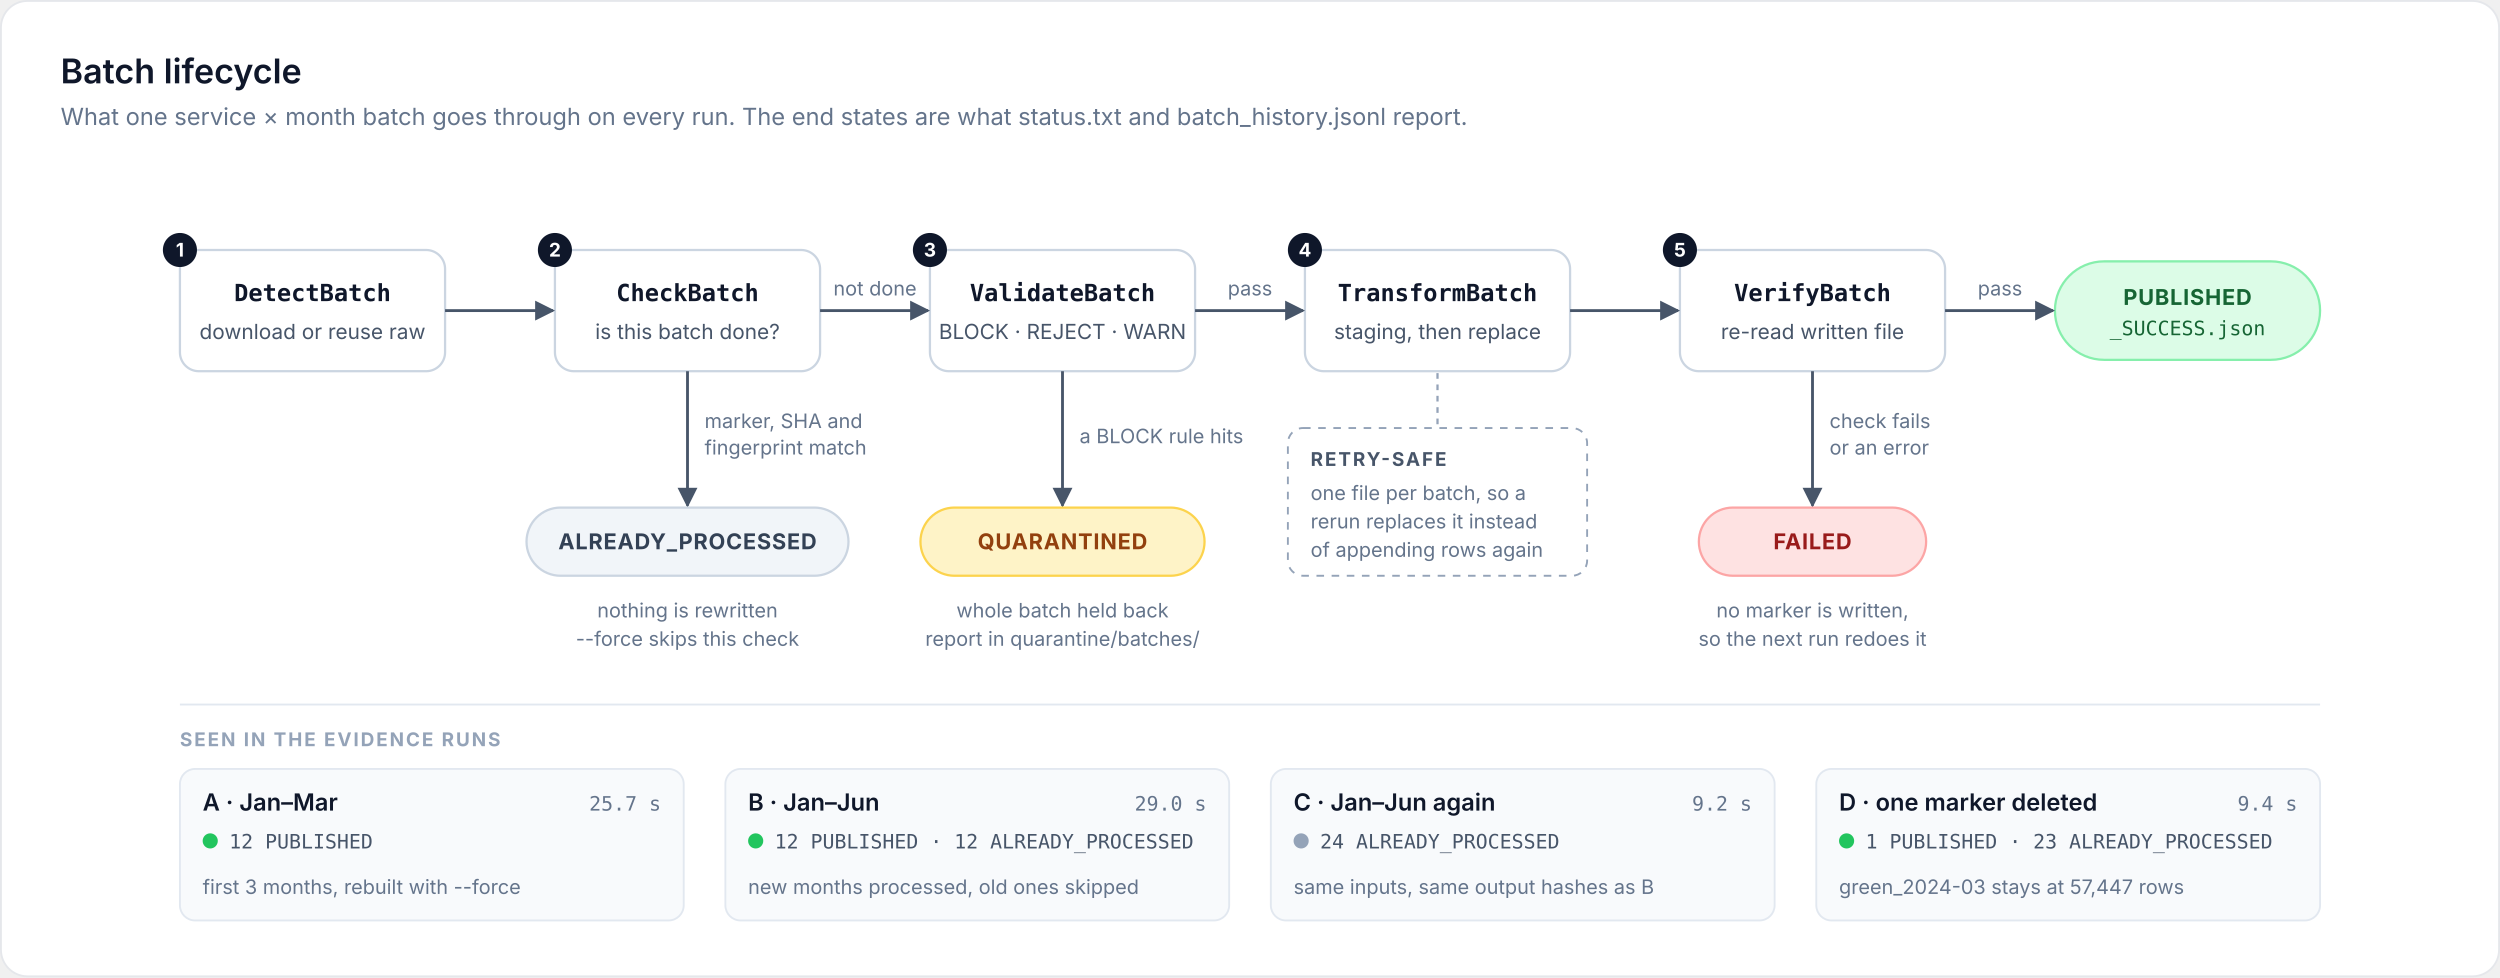
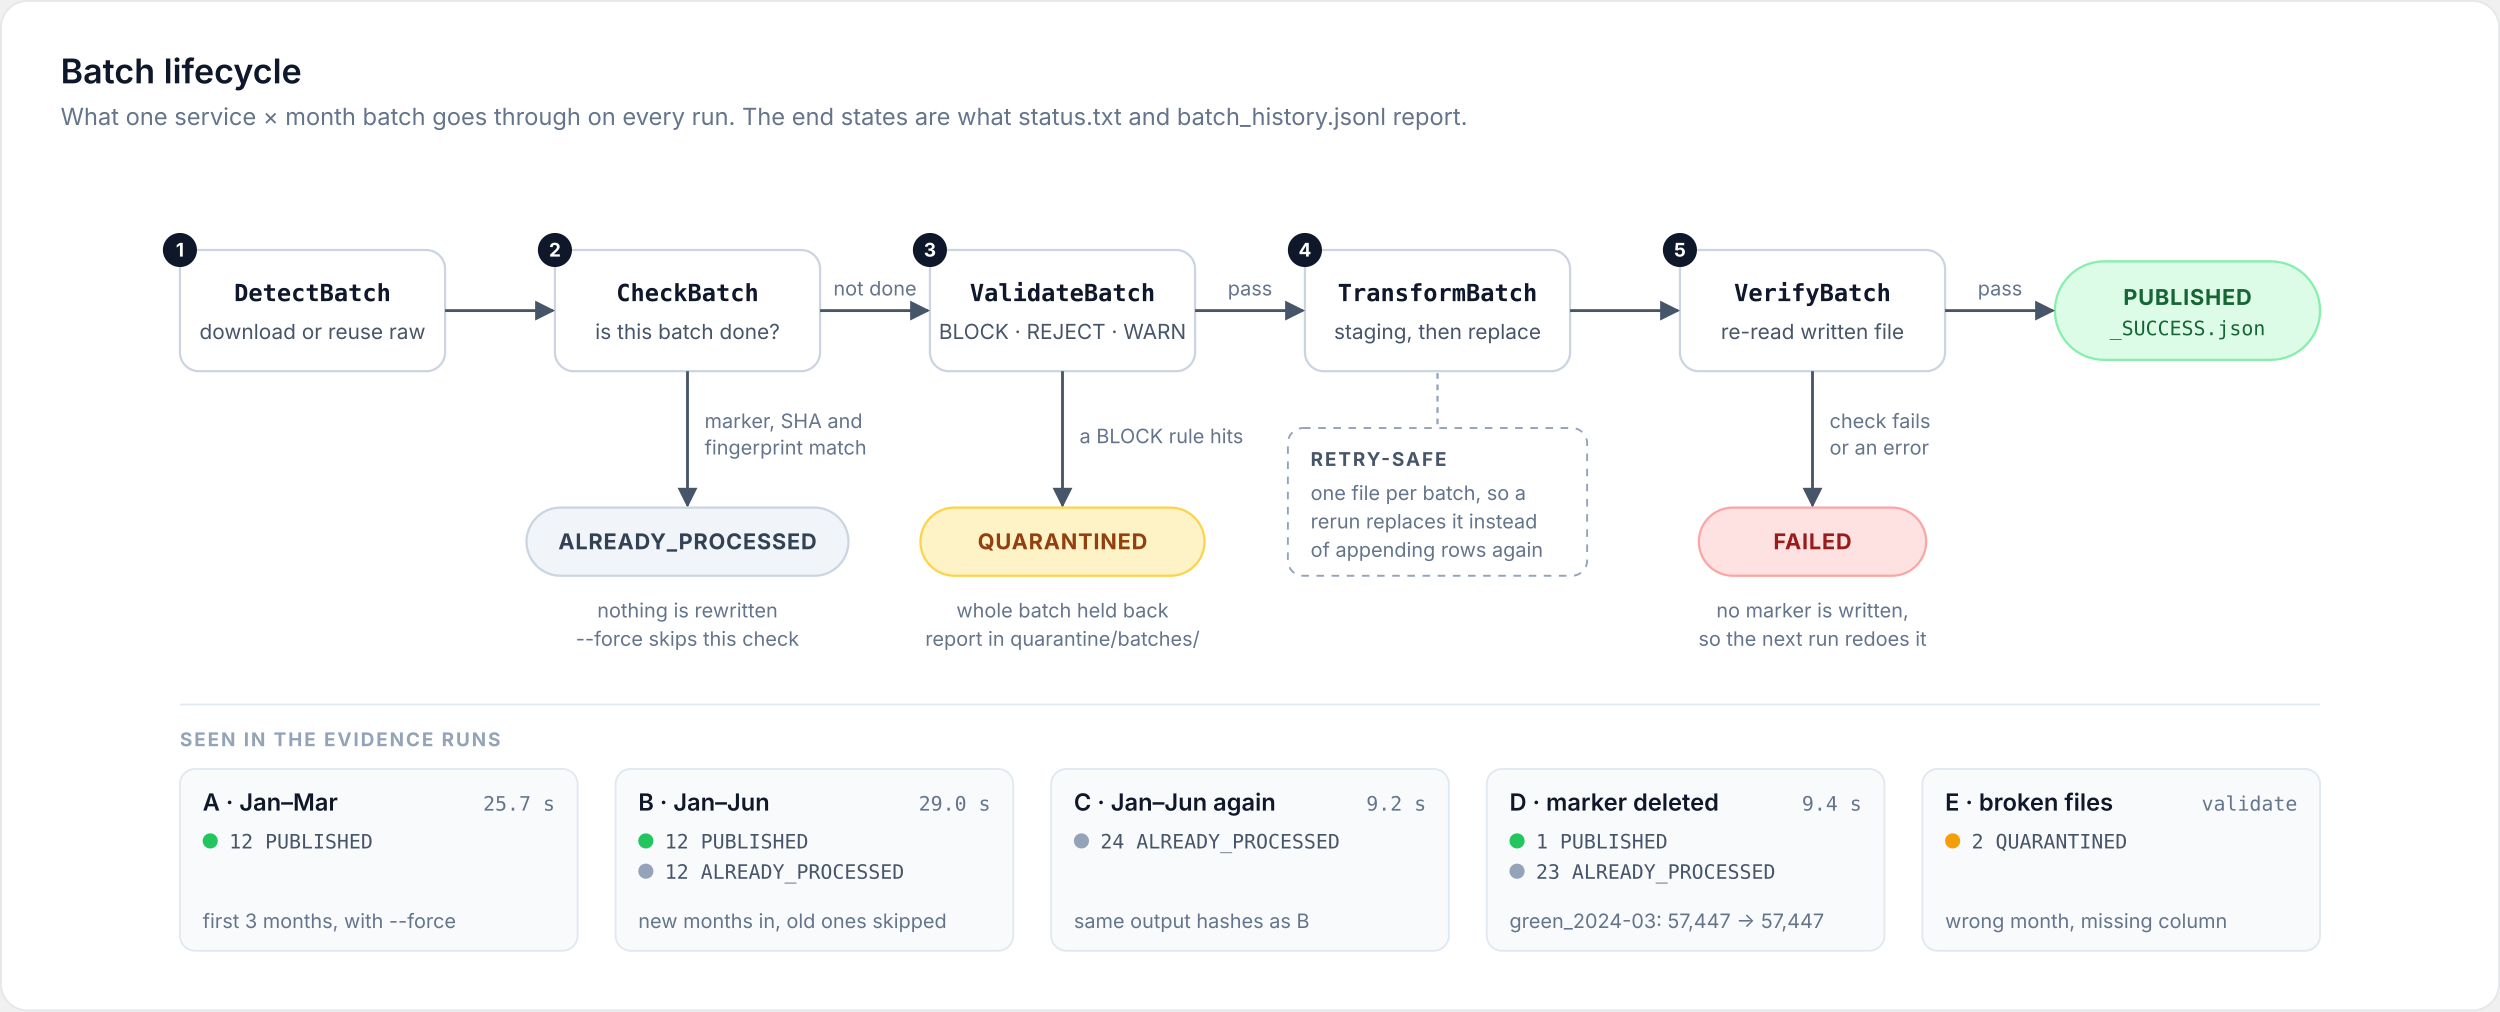
- <svg xmlns="http://www.w3.org/2000/svg" width="1320" height="516" viewBox="0 0 1320 516" role="img" aria-labelledby="title desc">
+ <svg xmlns="http://www.w3.org/2000/svg" width="1320" height="534" viewBox="0 0 1320 534" role="img" aria-labelledby="title desc">
  <defs>
    <style>
      text { font-family: -apple-system, BlinkMacSystemFont, "Segoe UI", Inter, Helvetica, Arial, sans-serif; fill: #334155; }
      .mono { font-family: ui-monospace, SFMono-Regular, Menlo, Consolas, "DejaVu Sans Mono", monospace; }
      .h1 { font-size: 18px; font-weight: 600; fill: #0f172a; }
      .sub { font-size: 12.5px; fill: #64748b; }
      .step { font-size: 12.5px; font-weight: 600; fill: #0f172a; }
      .body { font-size: 11px; fill: #475569; }
      .bodym { font-size: 10.5px; fill: #475569; }
      .note { font-size: 10.5px; fill: #64748b; }
      .label { font-size: 10px; font-weight: 700; letter-spacing: 1px; fill: #94a3b8; }
      .pill { font-size: 11.5px; font-weight: 700; letter-spacing: 0.4px; }
      .box { fill: #ffffff; stroke: #cbd5e1; stroke-width: 1.2; }
      .flow { fill: none; stroke: #475569; stroke-width: 1.5; }
      .badge { fill: #0f172a; }
      .badge-t { font-size: 10px; font-weight: 700; fill: #ffffff; }
    </style>
    <marker id="arrow" viewBox="0 0 10 10" refX="9" refY="5" markerWidth="7" markerHeight="7" orient="auto">
      <path d="M0,0 L10,5 L0,10 z" fill="#475569" />
    </marker>
  </defs>
-   <rect x="0.5" y="0.5" width="1319" height="515" rx="14" fill="#ffffff" stroke="#e5e7eb" />
+   <rect x="0.5" y="0.5" width="1319" height="533" rx="14" fill="#ffffff" stroke="#e5e7eb" />
  <text x="32" y="44" class="h1">Batch lifecycle</text>
  <text x="32" y="66" class="sub">What one service × month batch goes through on every run. The end states are what status.txt and batch_history.jsonl report.</text>
  <rect x="95" y="132" width="140" height="64" rx="10" class="box" />
  <circle cx="95" cy="132" r="9" class="badge" />
  <text x="95" y="135.5" class="badge-t" text-anchor="middle">1</text>
  <text x="165" y="159" class="step mono" text-anchor="middle">DetectBatch</text>
  <text x="165" y="179" class="body" text-anchor="middle">download or reuse raw</text>
  <rect x="293" y="132" width="140" height="64" rx="10" class="box" />
  <circle cx="293" cy="132" r="9" class="badge" />
  <text x="293" y="135.5" class="badge-t" text-anchor="middle">2</text>
  <text x="363" y="159" class="step mono" text-anchor="middle">CheckBatch</text>
  <text x="363" y="179" class="body" text-anchor="middle">is this batch done?</text>
  <rect x="491" y="132" width="140" height="64" rx="10" class="box" />
  <circle cx="491" cy="132" r="9" class="badge" />
  <text x="491" y="135.5" class="badge-t" text-anchor="middle">3</text>
  <text x="561" y="159" class="step mono" text-anchor="middle">ValidateBatch</text>
  <text x="561" y="179" class="body" text-anchor="middle">BLOCK · REJECT · WARN</text>
  <rect x="689" y="132" width="140" height="64" rx="10" class="box" />
  <circle cx="689" cy="132" r="9" class="badge" />
  <text x="689" y="135.5" class="badge-t" text-anchor="middle">4</text>
  <text x="759" y="159" class="step mono" text-anchor="middle">TransformBatch</text>
  <text x="759" y="179" class="body" text-anchor="middle">staging, then replace</text>
  <rect x="887" y="132" width="140" height="64" rx="10" class="box" />
  <circle cx="887" cy="132" r="9" class="badge" />
  <text x="887" y="135.5" class="badge-t" text-anchor="middle">5</text>
  <text x="957" y="159" class="step mono" text-anchor="middle">VerifyBatch</text>
  <text x="957" y="179" class="body" text-anchor="middle">re-read written file</text>
  <rect x="1085" y="138" width="140" height="52" rx="26" fill="#dcfce7" stroke="#86efac" stroke-width="1.2" />
  <text x="1155" y="161" class="pill" text-anchor="middle" style="fill:#166534">PUBLISHED</text>
  <text x="1155" y="177" class="bodym mono" text-anchor="middle" style="fill:#166534">_SUCCESS.json</text>
  <line x1="235" y1="164" x2="292" y2="164" class="flow" marker-end="url(#arrow)" />
  <line x1="433" y1="164" x2="490" y2="164" class="flow" marker-end="url(#arrow)" />
  <text x="462" y="156" class="note" text-anchor="middle">not done</text>
  <line x1="631" y1="164" x2="688" y2="164" class="flow" marker-end="url(#arrow)" />
  <text x="660" y="156" class="note" text-anchor="middle">pass</text>
  <line x1="829" y1="164" x2="886" y2="164" class="flow" marker-end="url(#arrow)" />
  <line x1="1027" y1="164" x2="1084" y2="164" class="flow" marker-end="url(#arrow)" />
  <text x="1056" y="156" class="note" text-anchor="middle">pass</text>
  <line x1="363" y1="196" x2="363" y2="267" class="flow" marker-end="url(#arrow)" />
  <text x="372" y="226" class="note">marker, SHA and</text>
  <text x="372" y="240" class="note">fingerprint match</text>
  <rect x="278" y="268" width="170" height="36" rx="18" fill="#f1f5f9" stroke="#cbd5e1" stroke-width="1.2" />
  <text x="363" y="290" class="pill" text-anchor="middle" style="fill:#334155">ALREADY_PROCESSED</text>
  <text x="363" y="326" class="note" text-anchor="middle">nothing is rewritten</text>
  <text x="363" y="341" class="note" text-anchor="middle">--force skips this check</text>
  <line x1="561" y1="196" x2="561" y2="267" class="flow" marker-end="url(#arrow)" />
  <text x="570" y="234" class="note">a BLOCK rule hits</text>
  <rect x="486" y="268" width="150" height="36" rx="18" fill="#fef3c7" stroke="#fcd34d" stroke-width="1.2" />
  <text x="561" y="290" class="pill" text-anchor="middle" style="fill:#92400e">QUARANTINED</text>
  <text x="561" y="326" class="note" text-anchor="middle">whole batch held back</text>
  <text x="561" y="341" class="note" text-anchor="middle">report in quarantine/batches/</text>
  <rect x="680" y="226" width="158" height="78" rx="8" fill="#ffffff" stroke="#94a3b8" stroke-dasharray="4 4" />
  <text x="692" y="246" class="label" style="fill:#475569">RETRY-SAFE</text>
  <text x="692" y="264" class="note">one file per batch, so a</text>
  <text x="692" y="279" class="note">rerun replaces it instead</text>
  <text x="692" y="294" class="note">of appending rows again</text>
  <line x1="759" y1="197" x2="759" y2="225" stroke="#94a3b8" stroke-width="1.2" stroke-dasharray="3 3" />
  <line x1="957" y1="196" x2="957" y2="267" class="flow" marker-end="url(#arrow)" />
  <text x="966" y="226" class="note">check fails</text>
  <text x="966" y="240" class="note">or an error</text>
  <rect x="897" y="268" width="120" height="36" rx="18" fill="#fee2e2" stroke="#fca5a5" stroke-width="1.2" />
  <text x="957" y="290" class="pill" text-anchor="middle" style="fill:#991b1b">FAILED</text>
  <text x="957" y="326" class="note" text-anchor="middle">no marker is written,</text>
  <text x="957" y="341" class="note" text-anchor="middle">so the next run redoes it</text>
  <line x1="95" y1="372" x2="1225" y2="372" stroke="#e2e8f0" />
  <text x="95" y="394" class="label">SEEN IN THE EVIDENCE RUNS</text>
-   <rect x="95" y="406" width="266" height="80" rx="8" fill="#f8fafc" stroke="#e2e8f0" />
+   <rect x="95" y="406" width="210" height="96" rx="8" fill="#f8fafc" stroke="#e2e8f0" />
  <text x="107" y="428" class="step">A · Jan–Mar</text>
-   <text x="349" y="428" class="note mono" text-anchor="end">25.7 s</text>
+   <text x="293" y="428" class="note mono" text-anchor="end">25.7 s</text>
  <circle cx="111" cy="444" r="4" fill="#22c55e" />
  <text x="121" y="448" class="bodym mono">12 PUBLISHED</text>
-   <text x="107" y="472" class="note">first 3 months, rebuilt with --force</text>
-   <rect x="383" y="406" width="266" height="80" rx="8" fill="#f8fafc" stroke="#e2e8f0" />
-   <text x="395" y="428" class="step">B · Jan–Jun</text>
-   <text x="637" y="428" class="note mono" text-anchor="end">29.0 s</text>
-   <circle cx="399" cy="444" r="4" fill="#22c55e" />
-   <text x="409" y="448" class="bodym mono">12 PUBLISHED · 12 ALREADY_PROCESSED</text>
-   <text x="395" y="472" class="note">new months processed, old ones skipped</text>
-   <rect x="671" y="406" width="266" height="80" rx="8" fill="#f8fafc" stroke="#e2e8f0" />
-   <text x="683" y="428" class="step">C · Jan–Jun again</text>
-   <text x="925" y="428" class="note mono" text-anchor="end">9.2 s</text>
-   <circle cx="687" cy="444" r="4" fill="#94a3b8" />
-   <text x="697" y="448" class="bodym mono">24 ALREADY_PROCESSED</text>
-   <text x="683" y="472" class="note">same inputs, same output hashes as B</text>
-   <rect x="959" y="406" width="266" height="80" rx="8" fill="#f8fafc" stroke="#e2e8f0" />
-   <text x="971" y="428" class="step">D · one marker deleted</text>
-   <text x="1213" y="428" class="note mono" text-anchor="end">9.4 s</text>
-   <circle cx="975" cy="444" r="4" fill="#22c55e" />
-   <text x="985" y="448" class="bodym mono">1 PUBLISHED · 23 ALREADY_PROCESSED</text>
-   <text x="971" y="472" class="note">green_2024-03 stays at 57,447 rows</text>
+   <text x="107" y="490" class="note">first 3 months, with --force</text>
+   <rect x="325" y="406" width="210" height="96" rx="8" fill="#f8fafc" stroke="#e2e8f0" />
+   <text x="337" y="428" class="step">B · Jan–Jun</text>
+   <text x="523" y="428" class="note mono" text-anchor="end">29.0 s</text>
+   <circle cx="341" cy="444" r="4" fill="#22c55e" />
+   <text x="351" y="448" class="bodym mono">12 PUBLISHED</text>
+   <circle cx="341" cy="460" r="4" fill="#94a3b8" />
+   <text x="351" y="464" class="bodym mono">12 ALREADY_PROCESSED</text>
+   <text x="337" y="490" class="note">new months in, old ones skipped</text>
+   <rect x="555" y="406" width="210" height="96" rx="8" fill="#f8fafc" stroke="#e2e8f0" />
+   <text x="567" y="428" class="step">C · Jan–Jun again</text>
+   <text x="753" y="428" class="note mono" text-anchor="end">9.2 s</text>
+   <circle cx="571" cy="444" r="4" fill="#94a3b8" />
+   <text x="581" y="448" class="bodym mono">24 ALREADY_PROCESSED</text>
+   <text x="567" y="490" class="note">same output hashes as B</text>
+   <rect x="785" y="406" width="210" height="96" rx="8" fill="#f8fafc" stroke="#e2e8f0" />
+   <text x="797" y="428" class="step">D · marker deleted</text>
+   <text x="983" y="428" class="note mono" text-anchor="end">9.4 s</text>
+   <circle cx="801" cy="444" r="4" fill="#22c55e" />
+   <text x="811" y="448" class="bodym mono">1 PUBLISHED</text>
+   <circle cx="801" cy="460" r="4" fill="#94a3b8" />
+   <text x="811" y="464" class="bodym mono">23 ALREADY_PROCESSED</text>
+   <text x="797" y="490" class="note">green_2024-03: 57,447 → 57,447</text>
+   <rect x="1015" y="406" width="210" height="96" rx="8" fill="#f8fafc" stroke="#e2e8f0" />
+   <text x="1027" y="428" class="step">E · broken files</text>
+   <text x="1213" y="428" class="note mono" text-anchor="end">validate</text>
+   <circle cx="1031" cy="444" r="4" fill="#f59e0b" />
+   <text x="1041" y="448" class="bodym mono">2 QUARANTINED</text>
+   <text x="1027" y="490" class="note">wrong month, missing column</text>
</svg>
